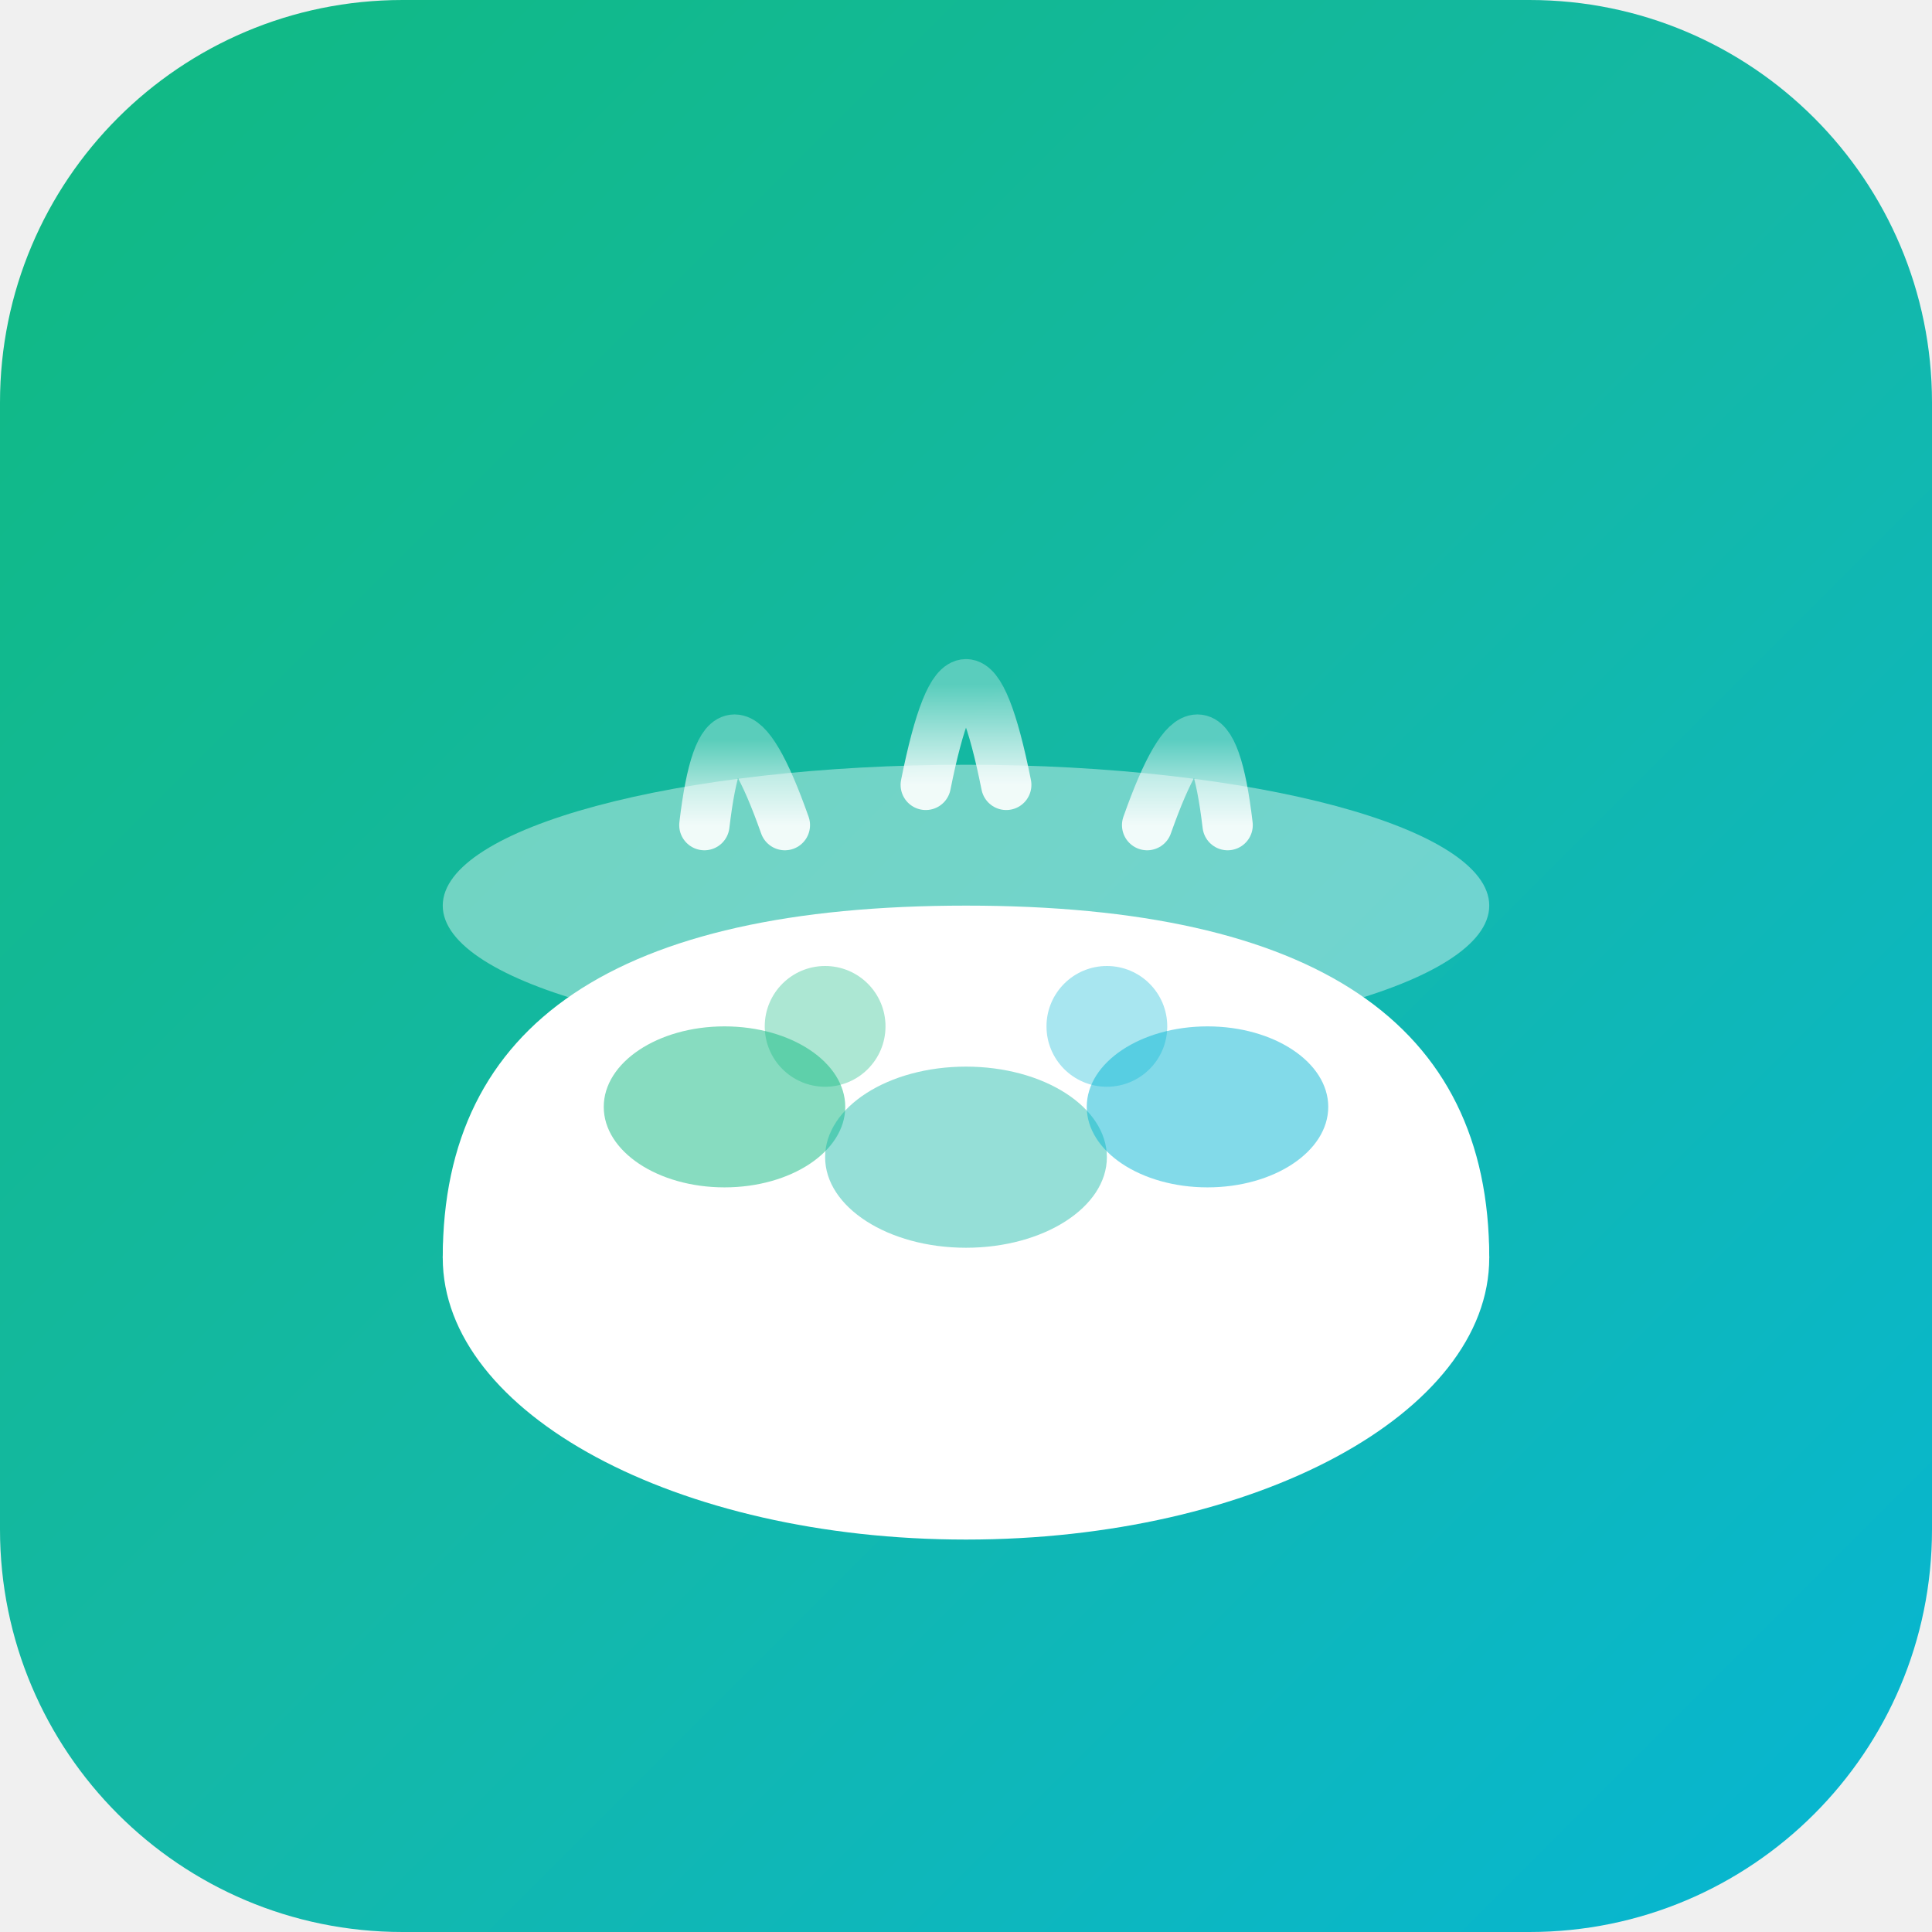
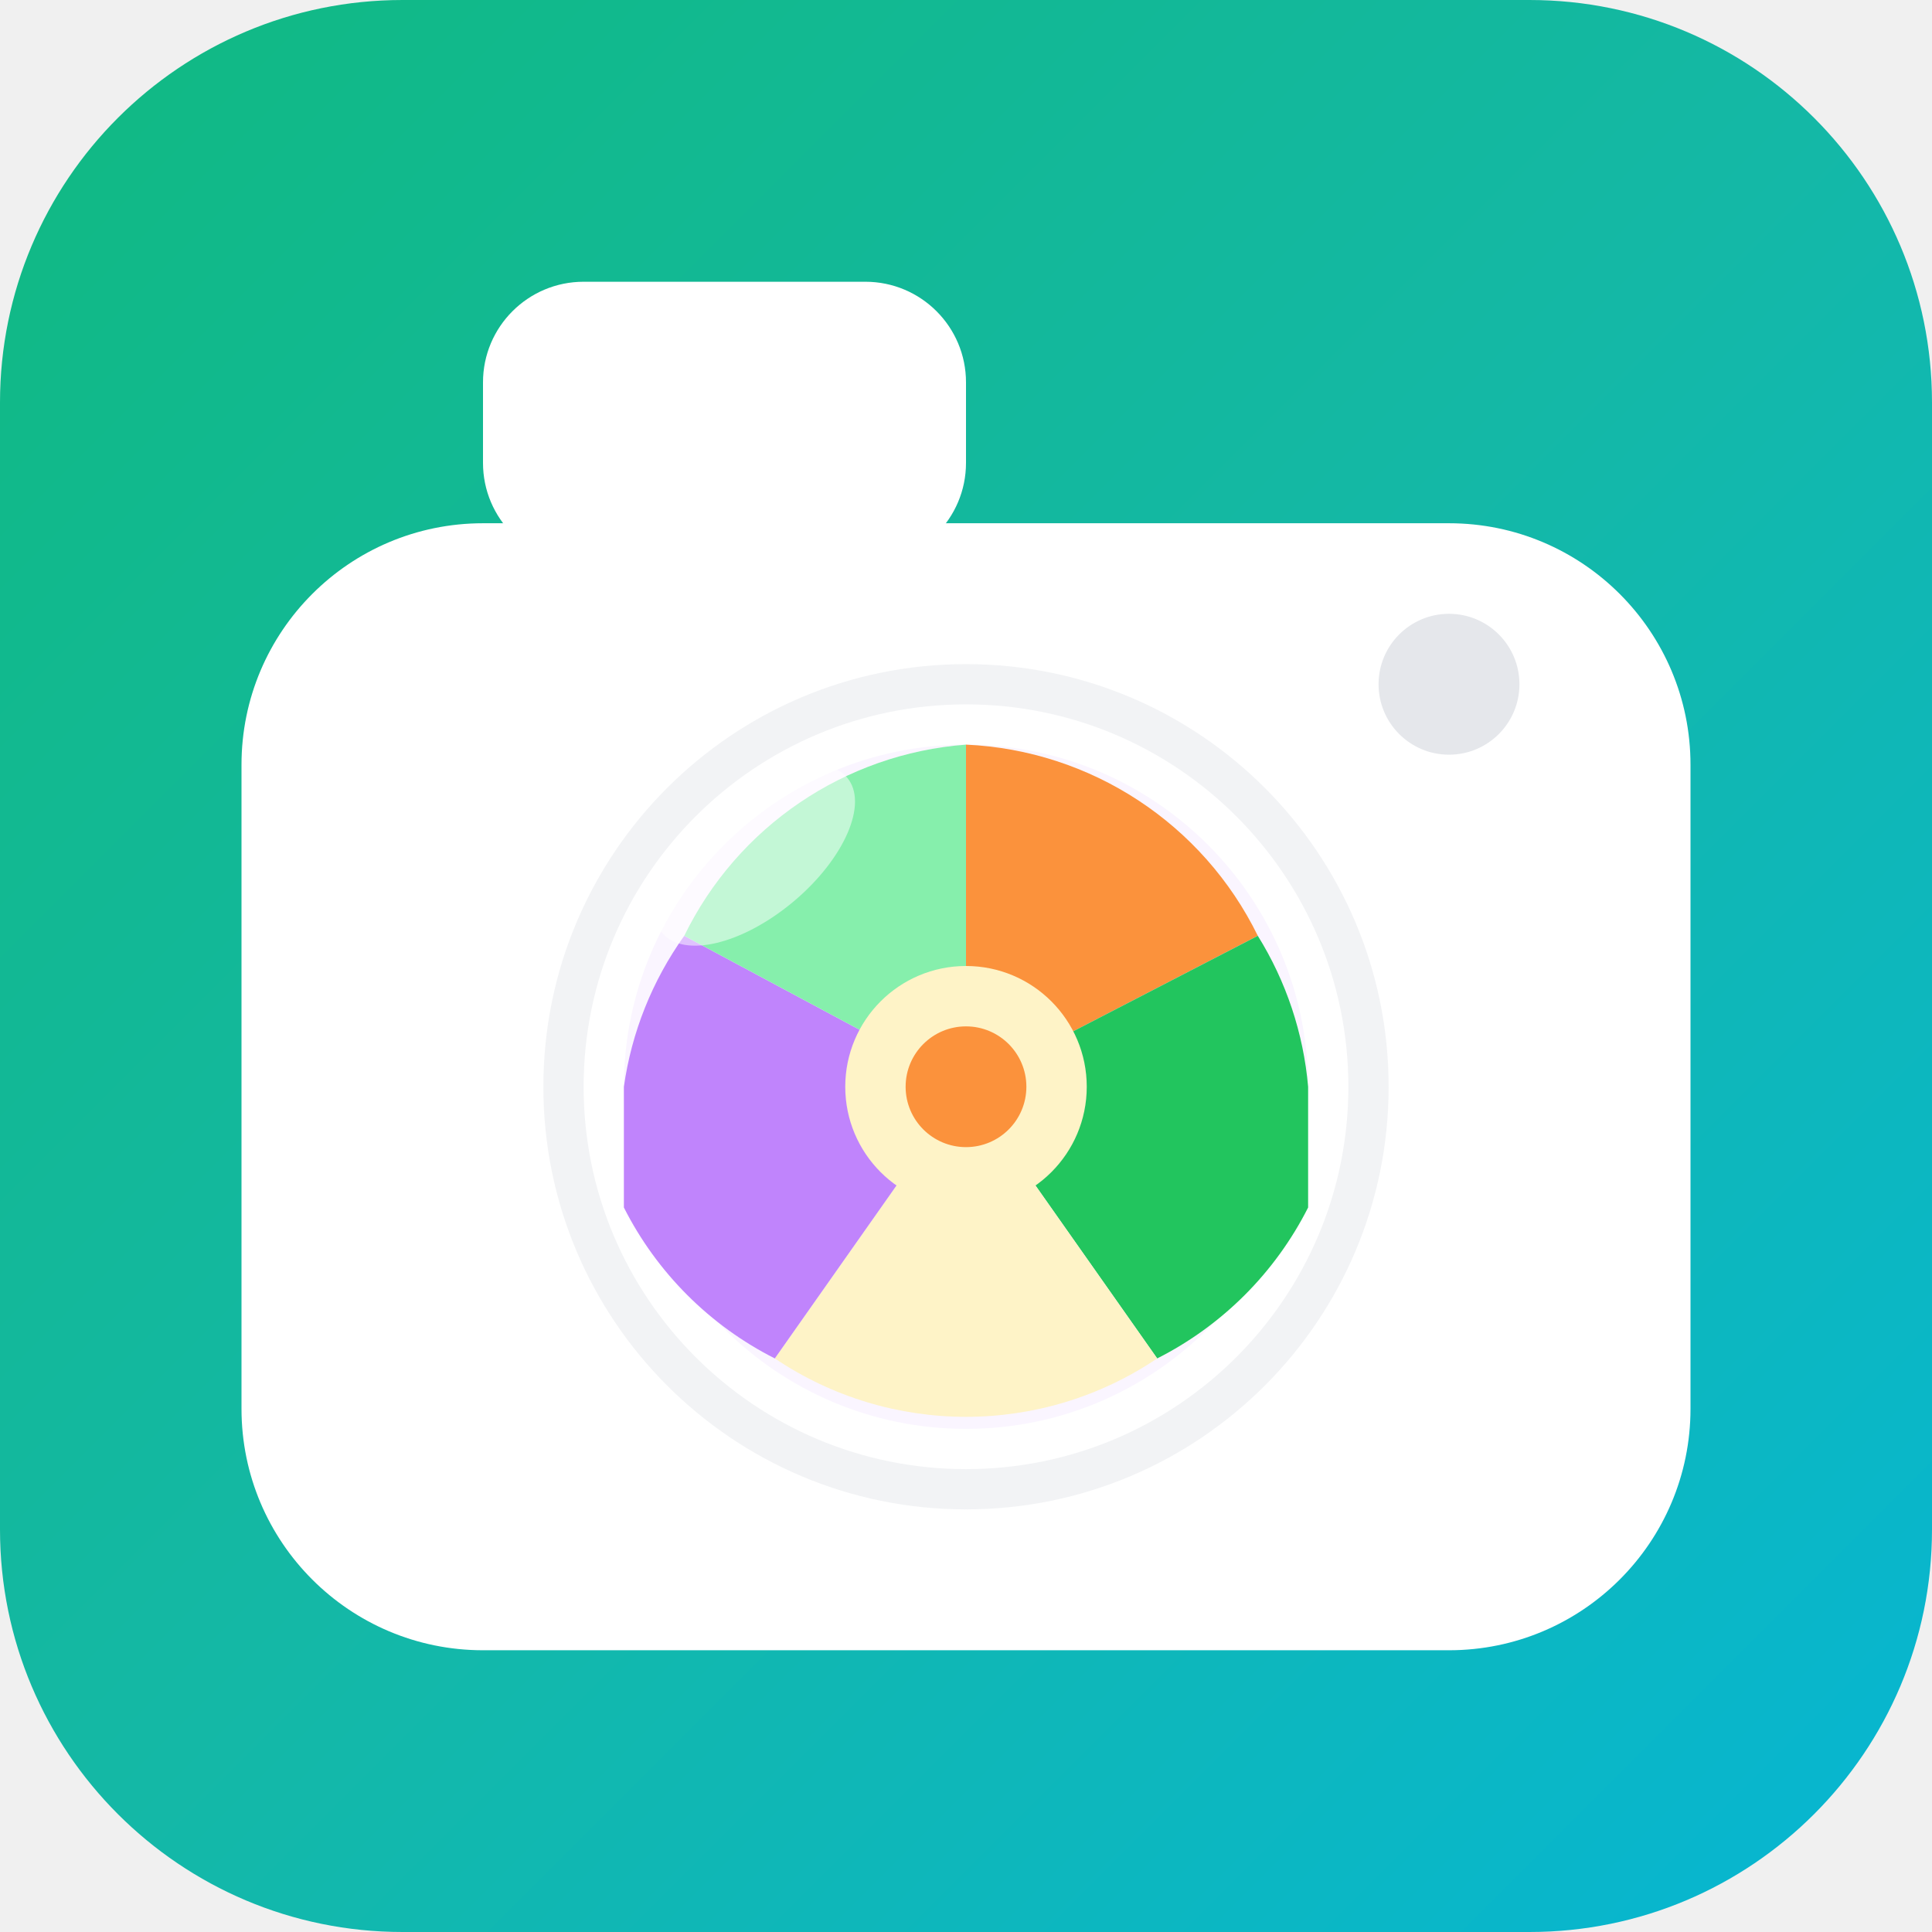
<svg xmlns="http://www.w3.org/2000/svg" viewBox="0 0 192 192" width="192" height="192">
  <defs>
    <linearGradient id="bgGrad" x1="0%" y1="0%" x2="100%" y2="100%">
      <stop offset="0%" style="stop-color:#10b981" />
      <stop offset="50%" style="stop-color:#14b8a6" />
      <stop offset="100%" style="stop-color:#06b6d4" />
    </linearGradient>
-     <linearGradient id="steamGrad" x1="0%" y1="100%" x2="0%" y2="0%">
-       <stop offset="0%" style="stop-color:#ffffff;stop-opacity:0.9" />
-       <stop offset="100%" style="stop-color:#ffffff;stop-opacity:0.3" />
-     </linearGradient>
  </defs>
  <rect width="192" height="192" rx="40" fill="url(#bgGrad)" />
-   <ellipse cx="96" cy="125" rx="52" ry="28" fill="white" />
-   <path d="M44 125 Q44 90 96 90 Q148 90 148 125" fill="white" />
-   <ellipse cx="96" cy="90" rx="52" ry="14" fill="rgba(255,255,255,0.4)" />
-   <path d="M70 82 Q72 65 78 82" stroke="url(#steamGrad)" stroke-width="5" fill="none" stroke-linecap="round" />
-   <path d="M92 78 Q96 58 100 78" stroke="url(#steamGrad)" stroke-width="5" fill="none" stroke-linecap="round" />
-   <path d="M114 82 Q120 65 122 82" stroke="url(#steamGrad)" stroke-width="5" fill="none" stroke-linecap="round" />
-   <ellipse cx="72" cy="110" rx="12" ry="8" fill="#10b981" opacity="0.5" />
-   <ellipse cx="96" cy="115" rx="14" ry="9" fill="#14b8a6" opacity="0.45" />
-   <ellipse cx="120" cy="110" rx="12" ry="8" fill="#06b6d4" opacity="0.5" />
-   <circle cx="82" cy="102" r="6" fill="#10b981" opacity="0.35" />
-   <circle cx="110" cy="102" r="6" fill="#06b6d4" opacity="0.35" />
+   <rect x="24" y="52" width="144" height="112" rx="24" fill="white" />
+   <rect x="48" y="28" width="48" height="28" rx="10" fill="white" />
+   <circle cx="144" cy="68" r="12" fill="white" />
+   <circle cx="144" cy="68" r="7" fill="#e5e7eb" />
+   <circle cx="96" cy="108" r="48" fill="white" />
+   <circle cx="96" cy="108" r="42" fill="#e5e7eb" opacity="0.5" />
+   <circle cx="96" cy="108" r="38" fill="white" />
+   <circle cx="96" cy="108" r="34" fill="#faf5ff" />
+   <path d="M96 108L96 74A34 34 0 0 1 125 93Z" fill="#fb923c" />
+   <path d="M96 108L125 93A34 34 0 0 1 130 108L130 120A34 34 0 0 1 115 135Z" fill="#22c55e" />
+   <path d="M96 108L115 135A34 34 0 0 1 77 135Z" fill="#fef3c7" />
+   <path d="M96 108L77 135A34 34 0 0 1 62 120L62 108A34 34 0 0 1 68 93Z" fill="#c084fc" />
+   <path d="M96 108L68 93A34 34 0 0 1 96 74Z" fill="#86efac" />
+   <circle cx="96" cy="108" r="12" fill="#fef3c7" />
+   <circle cx="96" cy="108" r="6" fill="#fb923c" />
+   <ellipse cx="75" cy="85" rx="12" ry="6" fill="white" opacity="0.5" transform="rotate(-40 75 85)" />
</svg>
